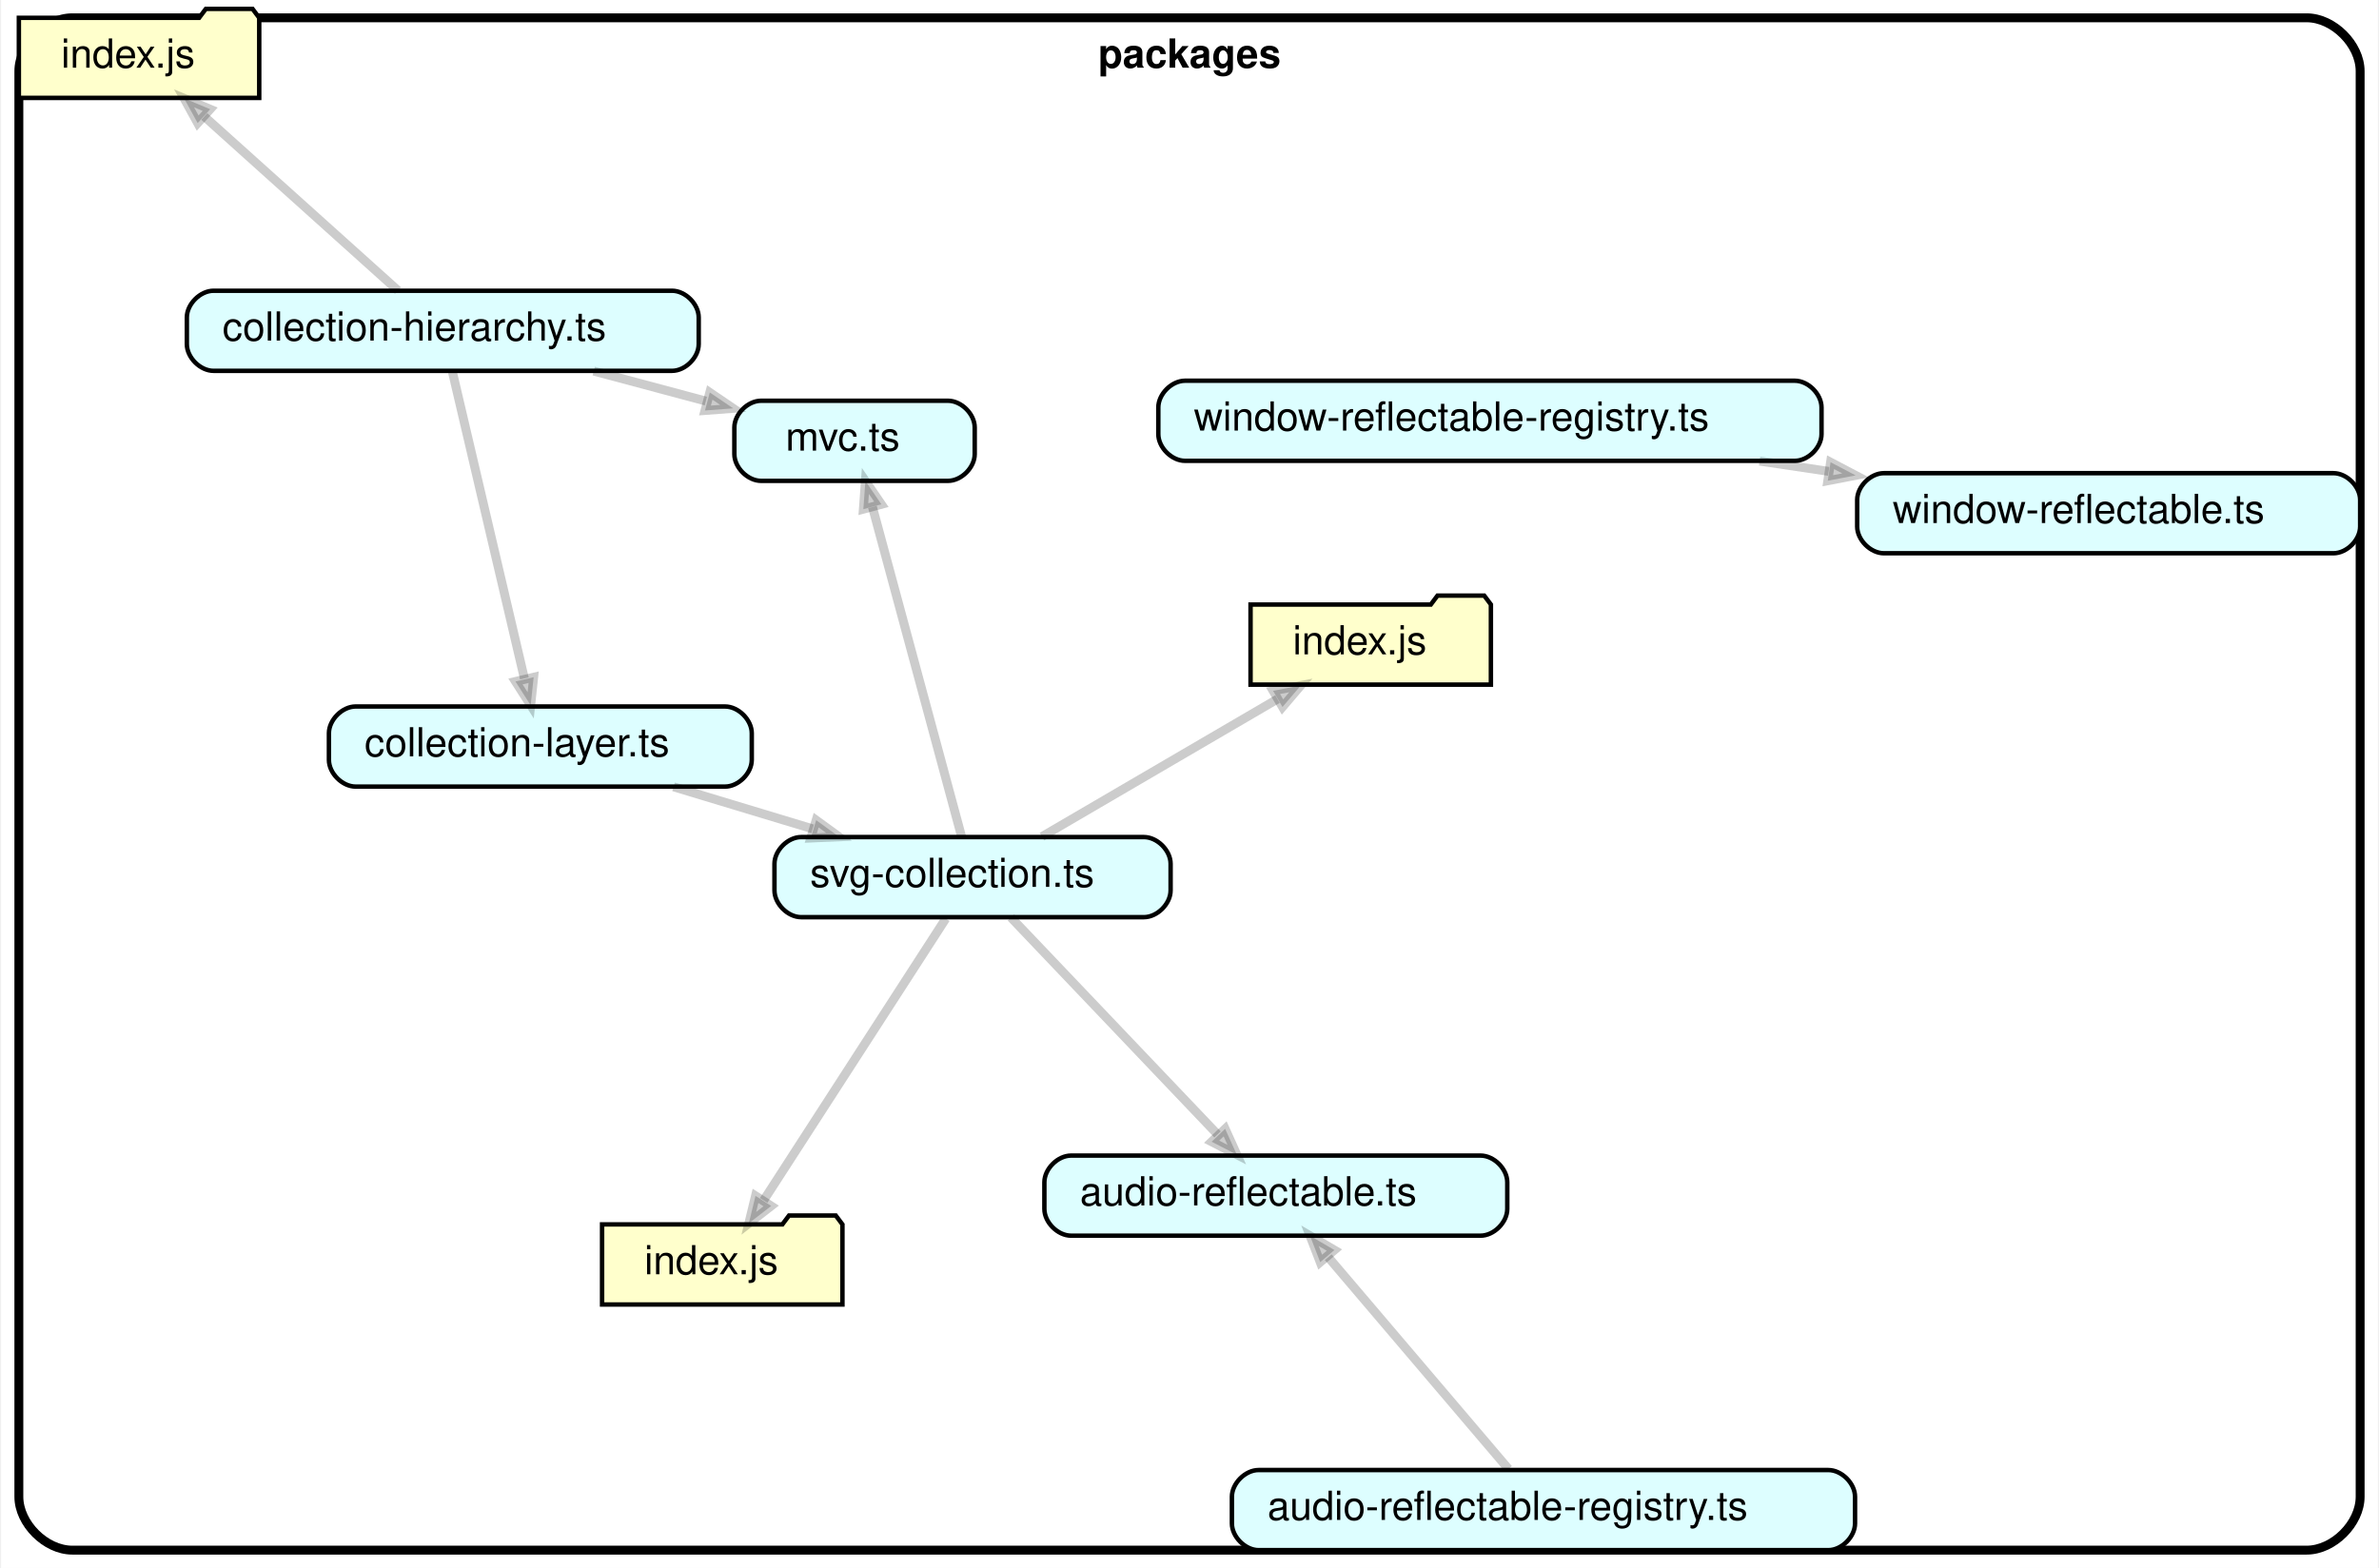
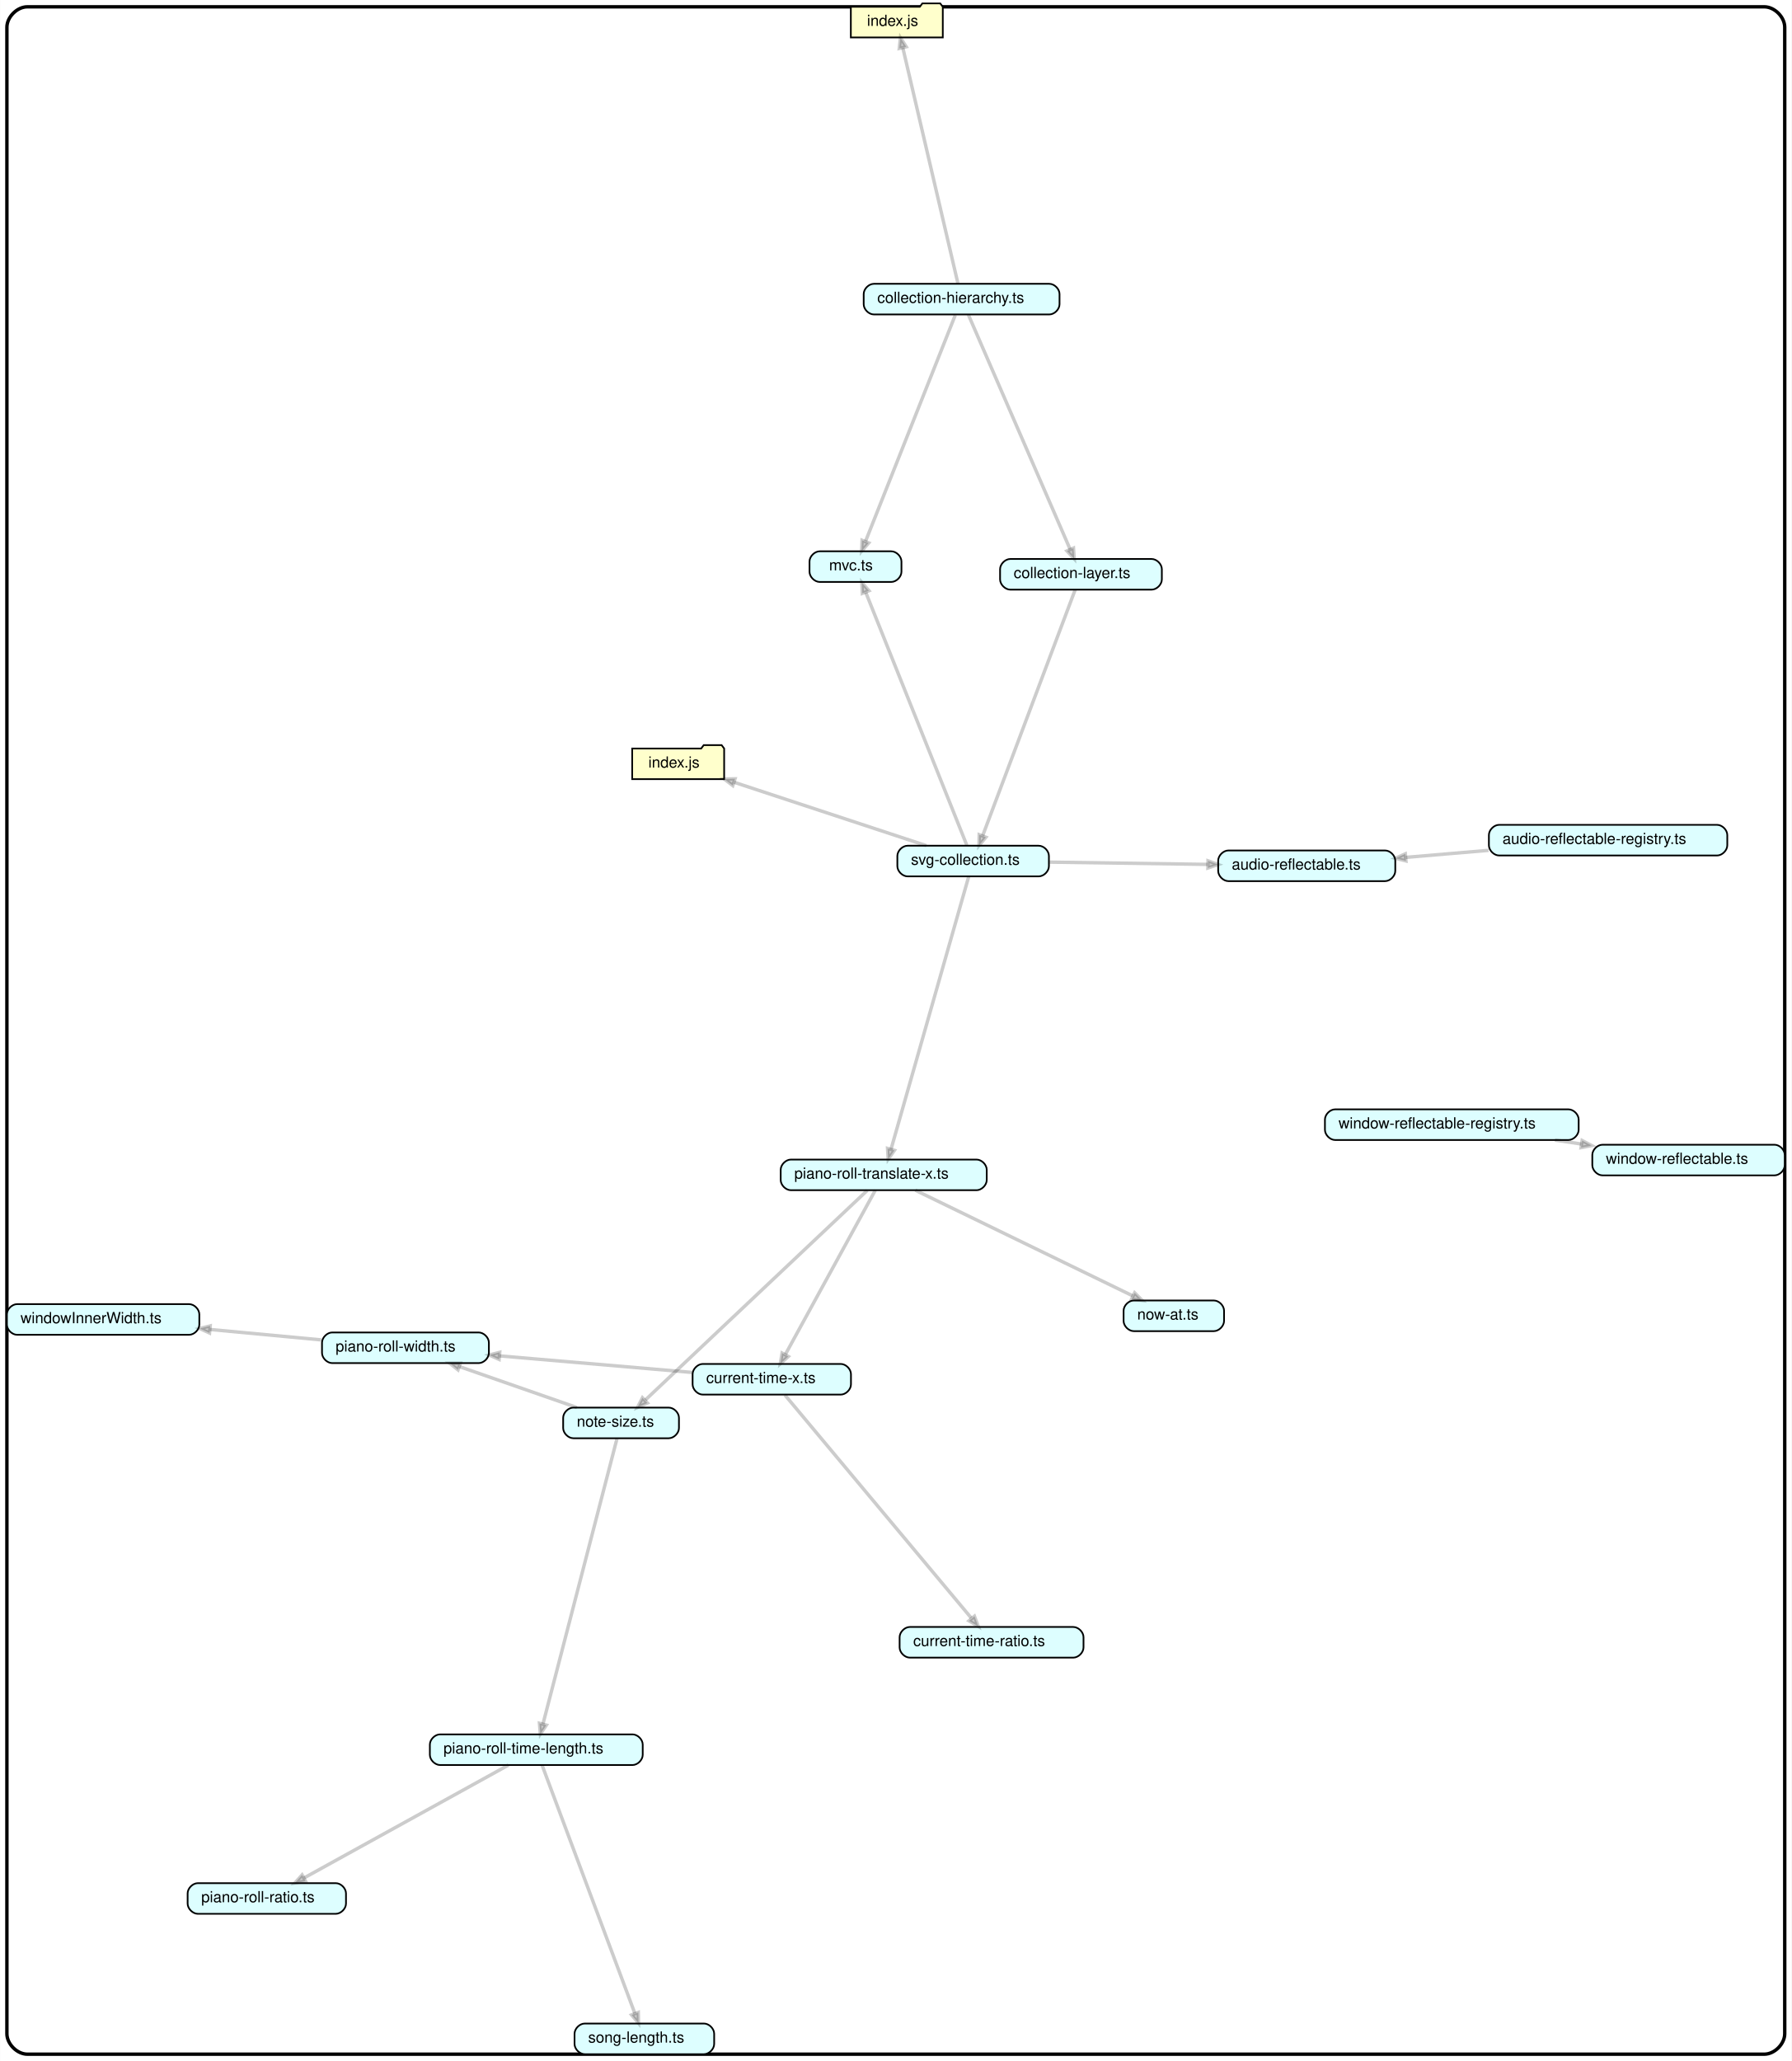
- <svg xmlns="http://www.w3.org/2000/svg" xmlns:xlink="http://www.w3.org/1999/xlink" width="534pt" height="352pt" viewBox="0.00 0.00 534.01 352.32">
-   <g id="graph0" class="graph" transform="scale(1 1) rotate(0) translate(4 348.32)">
-     <polygon fill="white" stroke="transparent" points="-4,4 -4,-348.32 530.01,-348.32 530.01,4 -4,4" />
+ <svg xmlns="http://www.w3.org/2000/svg" xmlns:xlink="http://www.w3.org/1999/xlink" width="1052pt" height="1210pt" viewBox="0.00 0.00 1052.01 1210.13">
+   <g id="graph0" class="graph" transform="scale(1 1) rotate(0) translate(4 1206.13)">
+     <polygon fill="white" stroke="transparent" points="-4,4 -4,-1206.13 1048.01,-1206.13 1048.01,4 -4,4" />
    <g id="clust1" class="cluster">
-       <path fill="#ffffff" stroke="black" stroke-width="2" d="M12,0C12,0 514.01,0 514.01,0 520.01,0 526.01,-6 526.01,-12 526.01,-12 526.01,-332.32 526.01,-332.32 526.01,-338.32 520.01,-344.32 514.01,-344.32 514.01,-344.32 12,-344.32 12,-344.32 6,-344.32 0,-338.32 0,-332.32 0,-332.32 0,-12 0,-12 0,-6 6,0 12,0" />
-       <text text-anchor="middle" x="263.01" y="-333.12" font-family="Helvetica,sans-Serif" font-weight="bold" font-size="9.00">packages</text>
+       <path fill="#ffffff" stroke="black" stroke-width="2" d="M12,0C12,0 1032.01,0 1032.01,0 1038.01,0 1044.01,-6 1044.01,-12 1044.01,-12 1044.01,-1190.13 1044.01,-1190.13 1044.01,-1196.13 1038.01,-1202.13 1032.01,-1202.13 1032.01,-1202.13 12,-1202.13 12,-1202.13 6,-1202.13 0,-1196.13 0,-1190.13 0,-1190.13 0,-12 0,-12 0,-6 6,0 12,0" />
+       <text text-anchor="middle" x="522.01" y="-1190.93" font-family="Helvetica,sans-Serif" font-weight="bold" font-size="9.00">packages</text>
    </g>
    <g id="node1" class="node">
      <g id="a_node1">
        <a xlink:href="packages/UI/controllers/dist/index.js" xlink:title="index.js">
-           <polygon fill="#ffffcc" stroke="black" points="54,-344.32 52.5,-346.32 42,-346.32 40.5,-344.32 0,-344.32 0,-326.32 54,-326.32 54,-344.32" />
-           <text text-anchor="start" x="9.5" y="-333.12" font-family="Helvetica,sans-Serif" font-size="9.00">index.js</text>
+           <polygon fill="#ffffcc" stroke="black" points="549.59,-1202.13 548.09,-1204.13 537.59,-1204.13 536.09,-1202.13 495.59,-1202.13 495.59,-1184.13 549.59,-1184.13 549.59,-1202.13" />
+           <text text-anchor="start" x="505.09" y="-1190.93" font-family="Helvetica,sans-Serif" font-size="9.00">index.js</text>
        </a>
      </g>
    </g>
    <g id="node2" class="node">
      <g id="a_node2">
-         <a xlink:href="packages/UI/view-parameters/dist/index.js" xlink:title="index.js">
-           <polygon fill="#ffffcc" stroke="black" points="330.72,-212.48 329.22,-214.48 318.72,-214.48 317.22,-212.48 276.72,-212.48 276.72,-194.48 330.72,-194.48 330.72,-212.48" />
-           <text text-anchor="start" x="286.22" y="-201.28" font-family="Helvetica,sans-Serif" font-size="9.00">index.js</text>
+         <a xlink:href="packages/UI/view-parameters/src/current-time-ratio.ts" xlink:title="current-time-ratio.ts">
+           <path fill="#ddfeff" stroke="black" d="M626.23,-250.84C626.23,-250.84 530.23,-250.84 530.23,-250.84 527.23,-250.84 524.23,-247.84 524.23,-244.84 524.23,-244.84 524.23,-238.84 524.23,-238.84 524.23,-235.84 527.23,-232.84 530.23,-232.84 530.23,-232.84 626.23,-232.84 626.23,-232.84 629.23,-232.84 632.23,-235.84 632.23,-238.84 632.23,-238.84 632.23,-244.84 632.23,-244.84 632.23,-247.84 629.23,-250.84 626.23,-250.84" />
+           <text text-anchor="start" x="532.23" y="-239.64" font-family="Helvetica,sans-Serif" font-size="9.00">current-time-ratio.ts</text>
        </a>
      </g>
    </g>
    <g id="node3" class="node">
      <g id="a_node3">
-         <a xlink:href="packages/UI/view/src/collection-hierarchy.ts" xlink:title="collection-hierarchy.ts">
-           <path fill="#ddfeff" stroke="black" d="M146.74,-282.99C146.74,-282.99 43.74,-282.99 43.74,-282.99 40.74,-282.99 37.74,-279.99 37.74,-276.99 37.74,-276.99 37.74,-270.99 37.74,-270.99 37.74,-267.99 40.74,-264.99 43.74,-264.99 43.74,-264.99 146.74,-264.99 146.74,-264.99 149.74,-264.99 152.74,-267.99 152.74,-270.99 152.74,-270.99 152.74,-276.99 152.74,-276.99 152.74,-279.99 149.74,-282.99 146.74,-282.99" />
-           <text text-anchor="start" x="45.74" y="-271.79" font-family="Helvetica,sans-Serif" font-size="9.00">collection-hierarchy.ts</text>
-         </a>
-       </g>
-     </g>
-     <g id="edge3" class="edge">
-       <path fill="none" stroke="#000000" stroke-width="2" stroke-opacity="0.2" d="M85.17,-283.04C73.68,-293.36 54.78,-310.35 41.66,-322.14" />
-       <polygon fill="#000000" fill-opacity="0.2" stroke="#000000" stroke-width="2" stroke-opacity="0.2" points="40.17,-320.66 37.11,-326.23 42.98,-323.78 40.17,-320.66" />
+         <a xlink:href="packages/UI/view-parameters/src/current-time-x.ts" xlink:title="current-time-x.ts">
+           <path fill="#ddfeff" stroke="black" d="M489.67,-405.28C489.67,-405.28 408.67,-405.28 408.67,-405.28 405.67,-405.28 402.67,-402.28 402.67,-399.28 402.67,-399.28 402.67,-393.28 402.67,-393.28 402.67,-390.28 405.67,-387.28 408.67,-387.28 408.67,-387.28 489.67,-387.28 489.67,-387.28 492.67,-387.28 495.67,-390.28 495.67,-393.28 495.67,-393.28 495.67,-399.28 495.67,-399.28 495.67,-402.28 492.67,-405.28 489.67,-405.28" />
+           <text text-anchor="start" x="410.67" y="-394.08" font-family="Helvetica,sans-Serif" font-size="9.00">current-time-x.ts</text>
+         </a>
+       </g>
+     </g>
+     <g id="edge1" class="edge">
+       <path fill="none" stroke="#000000" stroke-width="2" stroke-opacity="0.2" d="M456.85,-387.08C478.5,-361.17 540.1,-287.47 566.25,-256.18" />
+       <polygon fill="#000000" fill-opacity="0.2" stroke="#000000" stroke-width="2" stroke-opacity="0.2" points="568.18,-257.14 570.42,-251.19 564.96,-254.45 568.18,-257.14" />
    </g>
    <g id="node4" class="node">
      <g id="a_node4">
-         <a xlink:href="packages/UI/view/src/collection-layer.ts" xlink:title="collection-layer.ts">
-           <path fill="#ddfeff" stroke="black" d="M158.66,-189.57C158.66,-189.57 75.66,-189.57 75.66,-189.57 72.66,-189.57 69.66,-186.57 69.66,-183.57 69.66,-183.57 69.66,-177.57 69.66,-177.57 69.66,-174.57 72.66,-171.57 75.66,-171.57 75.66,-171.57 158.66,-171.57 158.66,-171.57 161.66,-171.57 164.66,-174.57 164.66,-177.57 164.66,-177.57 164.66,-183.57 164.66,-183.57 164.66,-186.57 161.66,-189.57 158.66,-189.57" />
-           <text text-anchor="start" x="77.66" y="-178.37" font-family="Helvetica,sans-Serif" font-size="9.00">collection-layer.ts</text>
-         </a>
-       </g>
-     </g>
-     <g id="edge1" class="edge">
-       <path fill="none" stroke="#000000" stroke-width="2" stroke-opacity="0.2" d="M97.42,-264.69C101.2,-248.6 108.98,-215.43 113.57,-195.89" />
-       <polygon fill="#000000" fill-opacity="0.2" stroke="#000000" stroke-width="2" stroke-opacity="0.2" points="115.66,-196.15 114.99,-189.83 111.57,-195.19 115.66,-196.15" />
+         <a xlink:href="packages/UI/view-parameters/src/piano-roll/piano-roll-width.ts" xlink:title="piano-roll-width.ts">
+           <path fill="#ddfeff" stroke="black" d="M277.04,-423.77C277.04,-423.77 191.04,-423.77 191.04,-423.77 188.04,-423.77 185.04,-420.77 185.04,-417.77 185.04,-417.77 185.04,-411.77 185.04,-411.77 185.04,-408.77 188.04,-405.77 191.04,-405.77 191.04,-405.77 277.04,-405.77 277.04,-405.77 280.04,-405.77 283.04,-408.77 283.04,-411.77 283.04,-411.77 283.04,-417.77 283.04,-417.77 283.04,-420.77 280.04,-423.77 277.04,-423.77" />
+           <text text-anchor="start" x="193.04" y="-412.57" font-family="Helvetica,sans-Serif" font-size="9.00">piano-roll-width.ts</text>
+         </a>
+       </g>
+     </g>
+     <g id="edge2" class="edge">
+       <path fill="none" stroke="#000000" stroke-width="2" stroke-opacity="0.2" d="M402.49,-400.29C369.19,-403.15 324.3,-407.01 289.23,-410.02" />
+       <polygon fill="#000000" fill-opacity="0.2" stroke="#000000" stroke-width="2" stroke-opacity="0.2" points="289.04,-407.93 283.24,-410.54 289.4,-412.12 289.04,-407.93" />
+     </g>
+     <g id="node11" class="node">
+       <g id="a_node11">
+         <a xlink:href="packages/UI/view-parameters/src/piano-roll/windowInnerWidth.ts" xlink:title="windowInnerWidth.ts">
+           <path fill="#ddfeff" stroke="black" d="M107,-440.4C107,-440.4 6,-440.4 6,-440.4 3,-440.4 0,-437.4 0,-434.4 0,-434.4 0,-428.4 0,-428.4 0,-425.4 3,-422.4 6,-422.4 6,-422.4 107,-422.4 107,-422.4 110,-422.4 113,-425.4 113,-428.4 113,-428.4 113,-434.4 113,-434.4 113,-437.4 110,-440.4 107,-440.4" />
+           <text text-anchor="start" x="8" y="-429.2" font-family="Helvetica,sans-Serif" font-size="9.00">windowInnerWidth.ts</text>
+         </a>
+       </g>
+     </g>
+     <g id="edge10" class="edge">
+       <path fill="none" stroke="#000000" stroke-width="2" stroke-opacity="0.2" d="M184.58,-419.4C164.33,-421.3 140.65,-423.52 119.19,-425.53" />
+       <polygon fill="#000000" fill-opacity="0.2" stroke="#000000" stroke-width="2" stroke-opacity="0.2" points="118.99,-423.44 113.21,-426.09 119.38,-427.62 118.99,-423.44" />
    </g>
    <g id="node5" class="node">
      <g id="a_node5">
-         <a xlink:href="packages/UI/view/src/mvc.ts" xlink:title="mvc.ts">
-           <path fill="#ddfeff" stroke="black" d="M208.75,-258.27C208.75,-258.27 166.75,-258.27 166.75,-258.27 163.75,-258.27 160.75,-255.27 160.75,-252.27 160.75,-252.27 160.75,-246.27 160.75,-246.27 160.75,-243.27 163.75,-240.27 166.75,-240.27 166.75,-240.27 208.75,-240.27 208.75,-240.27 211.75,-240.27 214.75,-243.27 214.75,-246.27 214.75,-246.27 214.75,-252.27 214.75,-252.27 214.75,-255.27 211.75,-258.27 208.75,-258.27" />
-           <text text-anchor="start" x="172.25" y="-247.07" font-family="Helvetica,sans-Serif" font-size="9.00">mvc.ts</text>
-         </a>
-       </g>
-     </g>
-     <g id="edge2" class="edge">
-       <path fill="none" stroke="#000000" stroke-width="2" stroke-opacity="0.2" d="M129.16,-264.93C137.38,-262.73 146.16,-260.38 154.35,-258.2" />
-       <polygon fill="#000000" fill-opacity="0.2" stroke="#000000" stroke-width="2" stroke-opacity="0.2" points="155.23,-260.13 160.49,-256.56 154.15,-256.08 155.23,-260.13" />
+         <a xlink:href="packages/UI/view-parameters/src/note-size.ts" xlink:title="note-size.ts">
+           <path fill="#ddfeff" stroke="black" d="M388.66,-379.65C388.66,-379.65 332.66,-379.65 332.66,-379.65 329.66,-379.65 326.66,-376.65 326.66,-373.65 326.66,-373.65 326.66,-367.65 326.66,-367.65 326.66,-364.65 329.66,-361.65 332.66,-361.65 332.66,-361.65 388.66,-361.65 388.66,-361.65 391.66,-361.65 394.66,-364.65 394.66,-367.65 394.66,-367.65 394.66,-373.65 394.66,-373.65 394.66,-376.65 391.66,-379.65 388.66,-379.65" />
+           <text text-anchor="start" x="334.66" y="-368.45" font-family="Helvetica,sans-Serif" font-size="9.00">note-size.ts</text>
+         </a>
+       </g>
+     </g>
+     <g id="edge4" class="edge">
+       <path fill="none" stroke="#000000" stroke-width="2" stroke-opacity="0.2" d="M334.73,-379.69C314.76,-386.65 287.05,-396.3 265.76,-403.72" />
+       <polygon fill="#000000" fill-opacity="0.2" stroke="#000000" stroke-width="2" stroke-opacity="0.2" points="264.91,-401.79 259.93,-405.75 266.29,-405.76 264.91,-401.79" />
    </g>
    <g id="node6" class="node">
      <g id="a_node6">
-         <a xlink:href="packages/UI/view/src/svg-collection.ts" xlink:title="svg-collection.ts">
-           <path fill="#ddfeff" stroke="black" d="M252.76,-160.23C252.76,-160.23 175.76,-160.23 175.76,-160.23 172.76,-160.23 169.76,-157.23 169.76,-154.23 169.76,-154.23 169.76,-148.23 169.76,-148.23 169.76,-145.23 172.76,-142.23 175.76,-142.23 175.76,-142.23 252.76,-142.23 252.76,-142.23 255.76,-142.23 258.76,-145.23 258.76,-148.23 258.76,-148.23 258.76,-154.23 258.76,-154.23 258.76,-157.23 255.76,-160.23 252.76,-160.23" />
-           <text text-anchor="start" x="177.76" y="-149.03" font-family="Helvetica,sans-Serif" font-size="9.00">svg-collection.ts</text>
-         </a>
-       </g>
-     </g>
-     <g id="edge4" class="edge">
-       <path fill="none" stroke="#000000" stroke-width="2" stroke-opacity="0.2" d="M147.09,-171.52C156.96,-168.54 168.05,-165.19 178.33,-162.08" />
-       <polygon fill="#000000" fill-opacity="0.2" stroke="#000000" stroke-width="2" stroke-opacity="0.2" points="179.13,-164.03 184.27,-160.29 177.92,-160.01 179.13,-164.03" />
-     </g>
-     <g id="edge10" class="edge">
-       <path fill="none" stroke="#000000" stroke-width="2" stroke-opacity="0.2" d="M229.85,-160.33C244.51,-168.89 266.57,-181.78 282.77,-191.24" />
-       <polygon fill="#000000" fill-opacity="0.2" stroke="#000000" stroke-width="2" stroke-opacity="0.2" points="281.78,-193.09 288.02,-194.3 283.9,-189.46 281.78,-193.09" />
-     </g>
-     <g id="edge7" class="edge">
-       <path fill="none" stroke="#000000" stroke-width="2" stroke-opacity="0.2" d="M211.82,-160.27C207.24,-177.2 197.34,-213.8 191.77,-234.41" />
-       <polygon fill="#000000" fill-opacity="0.2" stroke="#000000" stroke-width="2" stroke-opacity="0.2" points="189.73,-233.91 190.19,-240.25 193.78,-235 189.73,-233.91" />
+         <a xlink:href="packages/UI/view-parameters/src/piano-roll/piano-roll-time-length.ts" xlink:title="piano-roll-time-length.ts">
+           <path fill="#ddfeff" stroke="black" d="M367.38,-187.78C367.38,-187.78 254.38,-187.78 254.38,-187.78 251.38,-187.78 248.38,-184.78 248.38,-181.78 248.38,-181.78 248.38,-175.78 248.38,-175.78 248.38,-172.78 251.38,-169.78 254.38,-169.78 254.38,-169.78 367.38,-169.78 367.38,-169.78 370.38,-169.78 373.38,-172.78 373.38,-175.78 373.38,-175.78 373.38,-181.78 373.38,-181.78 373.38,-184.78 370.38,-187.78 367.38,-187.78" />
+           <text text-anchor="start" x="256.38" y="-176.58" font-family="Helvetica,sans-Serif" font-size="9.00">piano-roll-time-length.ts</text>
+         </a>
+       </g>
+     </g>
+     <g id="edge3" class="edge">
+       <path fill="none" stroke="#000000" stroke-width="2" stroke-opacity="0.2" d="M358.26,-361.4C350.29,-330.69 324.67,-231.94 314.81,-193.91" />
+       <polygon fill="#000000" fill-opacity="0.2" stroke="#000000" stroke-width="2" stroke-opacity="0.2" points="316.8,-193.22 313.26,-187.94 312.74,-194.28 316.8,-193.22" />
+     </g>
+     <g id="node9" class="node">
+       <g id="a_node9">
+         <a xlink:href="packages/UI/view-parameters/src/piano-roll/piano-roll-ratio.ts" xlink:title="piano-roll-ratio.ts">
+           <path fill="#ddfeff" stroke="black" d="M193.13,-100.42C193.13,-100.42 112.13,-100.42 112.13,-100.42 109.13,-100.42 106.13,-97.42 106.13,-94.42 106.13,-94.42 106.13,-88.42 106.13,-88.42 106.13,-85.42 109.13,-82.42 112.13,-82.42 112.13,-82.42 193.13,-82.42 193.13,-82.42 196.13,-82.42 199.13,-85.42 199.13,-88.42 199.13,-88.42 199.13,-94.42 199.13,-94.42 199.13,-97.42 196.13,-100.42 193.13,-100.42" />
+           <text text-anchor="start" x="114.13" y="-89.22" font-family="Helvetica,sans-Serif" font-size="9.00">piano-roll-ratio.ts</text>
+         </a>
+       </g>
+     </g>
+     <g id="edge9" class="edge">
+       <path fill="none" stroke="#000000" stroke-width="2" stroke-opacity="0.2" d="M294.54,-169.76C265.88,-153.94 206.52,-121.17 174.41,-103.44" />
+       <polygon fill="#000000" fill-opacity="0.2" stroke="#000000" stroke-width="2" stroke-opacity="0.2" points="175.38,-101.58 169.12,-100.52 173.35,-105.26 175.38,-101.58" />
+     </g>
+     <g id="node10" class="node">
+       <g id="a_node10">
+         <a xlink:href="packages/UI/view-parameters/src/song-length.ts" xlink:title="song-length.ts">
+           <path fill="#ddfeff" stroke="black" d="M409.34,-18C409.34,-18 339.34,-18 339.34,-18 336.34,-18 333.34,-15 333.34,-12 333.34,-12 333.34,-6 333.34,-6 333.34,-3 336.34,0 339.34,0 339.34,0 409.34,0 409.34,0 412.34,0 415.34,-3 415.34,-6 415.34,-6 415.34,-12 415.34,-12 415.34,-15 412.34,-18 409.34,-18" />
+           <text text-anchor="start" x="341.34" y="-6.8" font-family="Helvetica,sans-Serif" font-size="9.00">song-length.ts</text>
+         </a>
+       </g>
+     </g>
+     <g id="edge8" class="edge">
+       <path fill="none" stroke="#000000" stroke-width="2" stroke-opacity="0.2" d="M314.3,-169.65C324.67,-141.9 355.9,-58.34 368.74,-23.99" />
+       <polygon fill="#000000" fill-opacity="0.2" stroke="#000000" stroke-width="2" stroke-opacity="0.2" points="370.78,-24.53 370.91,-18.17 366.84,-23.06 370.78,-24.53" />
+     </g>
+     <g id="node7" class="node">
+       <g id="a_node7">
+         <a xlink:href="packages/UI/view-parameters/src/now-at.ts" xlink:title="now-at.ts">
+           <path fill="#ddfeff" stroke="black" d="M708.76,-442.54C708.76,-442.54 661.76,-442.54 661.76,-442.54 658.76,-442.54 655.76,-439.54 655.76,-436.54 655.76,-436.54 655.76,-430.54 655.76,-430.54 655.76,-427.54 658.76,-424.54 661.76,-424.54 661.76,-424.54 708.76,-424.54 708.76,-424.54 711.76,-424.54 714.76,-427.54 714.76,-430.54 714.76,-430.54 714.76,-436.54 714.76,-436.54 714.76,-439.54 711.76,-442.54 708.76,-442.54" />
+           <text text-anchor="start" x="663.76" y="-431.34" font-family="Helvetica,sans-Serif" font-size="9.00">now-at.ts</text>
+         </a>
+       </g>
    </g>
    <g id="node8" class="node">
      <g id="a_node8">
+         <a xlink:href="packages/UI/view-parameters/src/piano-roll-translate-x.ts" xlink:title="piano-roll-translate-x.ts">
+           <path fill="#ddfeff" stroke="black" d="M569.4,-525.29C569.4,-525.29 460.4,-525.29 460.4,-525.29 457.4,-525.29 454.4,-522.29 454.4,-519.29 454.4,-519.29 454.4,-513.29 454.4,-513.29 454.4,-510.29 457.4,-507.29 460.4,-507.29 460.4,-507.29 569.4,-507.29 569.4,-507.29 572.4,-507.29 575.4,-510.29 575.4,-513.29 575.4,-513.29 575.4,-519.29 575.4,-519.29 575.4,-522.29 572.4,-525.29 569.4,-525.29" />
+           <text text-anchor="start" x="462.4" y="-514.09" font-family="Helvetica,sans-Serif" font-size="9.00">piano-roll-translate-x.ts</text>
+         </a>
+       </g>
+     </g>
+     <g id="edge5" class="edge">
+       <path fill="none" stroke="#000000" stroke-width="2" stroke-opacity="0.2" d="M509.96,-507.27C498.68,-486.68 470.96,-436.06 457.19,-410.93" />
+       <polygon fill="#000000" fill-opacity="0.2" stroke="#000000" stroke-width="2" stroke-opacity="0.2" points="458.89,-409.66 454.17,-405.4 455.21,-411.67 458.89,-409.66" />
+     </g>
+     <g id="edge6" class="edge">
+       <path fill="none" stroke="#000000" stroke-width="2" stroke-opacity="0.2" d="M505.25,-507.18C478.96,-482.36 405.94,-413.41 374.91,-384.11" />
+       <polygon fill="#000000" fill-opacity="0.2" stroke="#000000" stroke-width="2" stroke-opacity="0.2" points="376.11,-382.35 370.3,-379.76 373.22,-385.41 376.11,-382.35" />
+     </g>
+     <g id="edge7" class="edge">
+       <path fill="none" stroke="#000000" stroke-width="2" stroke-opacity="0.2" d="M533.46,-507.28C564.44,-492.23 626.67,-462 661.05,-445.3" />
+       <polygon fill="#000000" fill-opacity="0.2" stroke="#000000" stroke-width="2" stroke-opacity="0.2" points="662.25,-447.05 666.73,-442.54 660.42,-443.27 662.25,-447.05" />
+     </g>
+     <g id="node12" class="node">
+       <g id="a_node12">
+         <a xlink:href="packages/UI/view/src/collection-hierarchy.ts" xlink:title="collection-hierarchy.ts">
+           <path fill="#ddfeff" stroke="black" d="M612.14,-1039.49C612.14,-1039.49 509.14,-1039.49 509.14,-1039.49 506.14,-1039.49 503.14,-1036.49 503.14,-1033.49 503.14,-1033.49 503.14,-1027.49 503.14,-1027.49 503.14,-1024.49 506.14,-1021.49 509.14,-1021.49 509.14,-1021.49 612.14,-1021.49 612.14,-1021.49 615.14,-1021.49 618.14,-1024.49 618.14,-1027.49 618.14,-1027.49 618.14,-1033.49 618.14,-1033.49 618.14,-1036.49 615.14,-1039.49 612.14,-1039.49" />
+           <text text-anchor="start" x="511.14" y="-1028.29" font-family="Helvetica,sans-Serif" font-size="9.00">collection-hierarchy.ts</text>
+         </a>
+       </g>
+     </g>
+     <g id="edge13" class="edge">
+       <path fill="none" stroke="#000000" stroke-width="2" stroke-opacity="0.2" d="M558.48,-1039.7C552.21,-1066.54 533.88,-1144.86 526.13,-1178.02" />
+       <polygon fill="#000000" fill-opacity="0.2" stroke="#000000" stroke-width="2" stroke-opacity="0.2" points="524.04,-1177.7 524.72,-1184.02 528.13,-1178.66 524.04,-1177.7" />
+     </g>
+     <g id="node13" class="node">
+       <g id="a_node13">
+         <a xlink:href="packages/UI/view/src/collection-layer.ts" xlink:title="collection-layer.ts">
+           <path fill="#ddfeff" stroke="black" d="M672.23,-877.92C672.23,-877.92 589.23,-877.92 589.23,-877.92 586.23,-877.92 583.23,-874.92 583.23,-871.92 583.23,-871.92 583.23,-865.92 583.23,-865.92 583.23,-862.92 586.23,-859.92 589.23,-859.92 589.23,-859.92 672.23,-859.92 672.23,-859.92 675.23,-859.92 678.23,-862.92 678.23,-865.92 678.23,-865.92 678.23,-871.92 678.23,-871.92 678.23,-874.92 675.23,-877.92 672.23,-877.92" />
+           <text text-anchor="start" x="591.23" y="-866.72" font-family="Helvetica,sans-Serif" font-size="9.00">collection-layer.ts</text>
+         </a>
+       </g>
+     </g>
+     <g id="edge11" class="edge">
+       <path fill="none" stroke="#000000" stroke-width="2" stroke-opacity="0.2" d="M564.61,-1021.34C576.22,-994.57 610.21,-916.22 624.4,-883.52" />
+       <polygon fill="#000000" fill-opacity="0.2" stroke="#000000" stroke-width="2" stroke-opacity="0.2" points="626.34,-884.31 626.8,-877.97 622.49,-882.64 626.34,-884.31" />
+     </g>
+     <g id="node14" class="node">
+       <g id="a_node14">
+         <a xlink:href="packages/UI/view/src/mvc.ts" xlink:title="mvc.ts">
+           <path fill="#ddfeff" stroke="black" d="M519.32,-882.43C519.32,-882.43 477.32,-882.43 477.32,-882.43 474.32,-882.43 471.32,-879.43 471.32,-876.43 471.32,-876.43 471.32,-870.43 471.32,-870.43 471.32,-867.43 474.32,-864.43 477.32,-864.43 477.32,-864.43 519.32,-864.43 519.32,-864.43 522.32,-864.43 525.32,-867.43 525.32,-870.43 525.32,-870.43 525.32,-876.43 525.32,-876.43 525.32,-879.43 522.32,-882.43 519.32,-882.43" />
+           <text text-anchor="start" x="482.82" y="-871.23" font-family="Helvetica,sans-Serif" font-size="9.00">mvc.ts</text>
+         </a>
+       </g>
+     </g>
+     <g id="edge12" class="edge">
+       <path fill="none" stroke="#000000" stroke-width="2" stroke-opacity="0.2" d="M556.93,-1021.14C546.51,-994.88 516.94,-920.36 504.24,-888.34" />
+       <polygon fill="#000000" fill-opacity="0.2" stroke="#000000" stroke-width="2" stroke-opacity="0.2" points="506.1,-887.34 501.93,-882.53 502.19,-888.89 506.1,-887.34" />
+     </g>
+     <g id="node15" class="node">
+       <g id="a_node15">
+         <a xlink:href="packages/UI/view/src/svg-collection.ts" xlink:title="svg-collection.ts">
+           <path fill="#ddfeff" stroke="black" d="M605.91,-709.56C605.91,-709.56 528.91,-709.56 528.91,-709.56 525.91,-709.56 522.91,-706.56 522.91,-703.56 522.91,-703.56 522.91,-697.56 522.91,-697.56 522.91,-694.56 525.91,-691.56 528.91,-691.56 528.91,-691.56 605.91,-691.56 605.91,-691.56 608.91,-691.56 611.91,-694.56 611.91,-697.56 611.91,-697.56 611.91,-703.56 611.91,-703.56 611.91,-706.56 608.91,-709.56 605.91,-709.56" />
+           <text text-anchor="start" x="530.91" y="-698.36" font-family="Helvetica,sans-Serif" font-size="9.00">svg-collection.ts</text>
+         </a>
+       </g>
+     </g>
+     <g id="edge14" class="edge">
+       <path fill="none" stroke="#000000" stroke-width="2" stroke-opacity="0.2" d="M627.33,-859.87C616.98,-832.35 585.81,-749.48 573,-715.42" />
+       <polygon fill="#000000" fill-opacity="0.2" stroke="#000000" stroke-width="2" stroke-opacity="0.2" points="574.91,-714.53 570.83,-709.65 570.98,-716.01 574.91,-714.53" />
+     </g>
+     <g id="edge20" class="edge">
+       <path fill="none" stroke="#000000" stroke-width="2" stroke-opacity="0.2" d="M564.8,-691.42C556.35,-661.76 529.64,-568 519.17,-531.27" />
+       <polygon fill="#000000" fill-opacity="0.2" stroke="#000000" stroke-width="2" stroke-opacity="0.2" points="521.18,-530.68 517.52,-525.49 517.15,-531.83 521.18,-530.68" />
+     </g>
+     <g id="edge17" class="edge">
+       <path fill="none" stroke="#000000" stroke-width="2" stroke-opacity="0.2" d="M563.69,-709.85C552.4,-738.11 518.39,-823.19 504.42,-858.16" />
+       <polygon fill="#000000" fill-opacity="0.2" stroke="#000000" stroke-width="2" stroke-opacity="0.2" points="502.33,-857.73 502.05,-864.09 506.23,-859.29 502.33,-857.73" />
+     </g>
+     <g id="node17" class="node">
+       <g id="a_node17">
        <a xlink:href="packages/UI/view/src/reflectable/audio-reflectable.ts" xlink:title="audio-reflectable.ts">
-           <path fill="#ddfeff" stroke="black" d="M328.4,-88.66C328.4,-88.66 236.4,-88.66 236.4,-88.66 233.4,-88.66 230.4,-85.66 230.4,-82.66 230.4,-82.66 230.4,-76.66 230.4,-76.66 230.4,-73.66 233.4,-70.66 236.4,-70.66 236.4,-70.66 328.4,-70.66 328.4,-70.66 331.4,-70.66 334.4,-73.66 334.4,-76.66 334.4,-76.66 334.4,-82.66 334.4,-82.66 334.4,-85.66 331.4,-88.66 328.4,-88.66" />
-           <text text-anchor="start" x="238.4" y="-77.46" font-family="Helvetica,sans-Serif" font-size="9.00">audio-reflectable.ts</text>
-         </a>
-       </g>
-     </g>
-     <g id="edge8" class="edge">
-       <path fill="none" stroke="#000000" stroke-width="2" stroke-opacity="0.2" d="M222.89,-142.16C234.61,-129.86 255.63,-107.77 269.3,-93.42" />
-       <polygon fill="#000000" fill-opacity="0.2" stroke="#000000" stroke-width="2" stroke-opacity="0.2" points="271.01,-94.67 273.63,-88.87 267.97,-91.77 271.01,-94.67" />
-     </g>
-     <g id="node11" class="node">
-       <g id="a_node11">
+           <path fill="#ddfeff" stroke="black" d="M809.31,-706.77C809.31,-706.77 717.31,-706.77 717.31,-706.77 714.31,-706.77 711.31,-703.77 711.31,-700.77 711.31,-700.77 711.31,-694.77 711.31,-694.77 711.31,-691.77 714.31,-688.77 717.31,-688.77 717.31,-688.77 809.31,-688.77 809.31,-688.77 812.31,-688.77 815.31,-691.77 815.31,-694.77 815.31,-694.77 815.31,-700.77 815.31,-700.77 815.31,-703.77 812.31,-706.77 809.31,-706.77" />
+           <text text-anchor="start" x="719.31" y="-695.57" font-family="Helvetica,sans-Serif" font-size="9.00">audio-reflectable.ts</text>
+         </a>
+       </g>
+     </g>
+     <g id="edge18" class="edge">
+       <path fill="none" stroke="#000000" stroke-width="2" stroke-opacity="0.2" d="M612.35,-699.92C639.88,-699.52 675.4,-699.02 705.07,-698.6" />
+       <polygon fill="#000000" fill-opacity="0.2" stroke="#000000" stroke-width="2" stroke-opacity="0.2" points="705.33,-700.69 711.3,-698.51 705.27,-696.49 705.33,-700.69" />
+     </g>
+     <g id="node20" class="node">
+       <g id="a_node20">
        <a xlink:href="packages/util/time-and/dist/index.js" xlink:title="index.js">
-           <polygon fill="#ffffcc" stroke="black" points="185.03,-73.19 183.53,-75.19 173.03,-75.19 171.53,-73.19 131.03,-73.19 131.03,-55.19 185.03,-55.19 185.03,-73.19" />
-           <text text-anchor="start" x="140.53" y="-61.99" font-family="Helvetica,sans-Serif" font-size="9.00">index.js</text>
-         </a>
-       </g>
-     </g>
-     <g id="edge9" class="edge">
-       <path fill="none" stroke="#000000" stroke-width="2" stroke-opacity="0.2" d="M208.25,-141.91C198.44,-126.73 178.93,-96.54 167.33,-78.59" />
-       <polygon fill="#000000" fill-opacity="0.2" stroke="#000000" stroke-width="2" stroke-opacity="0.2" points="169.02,-77.34 164,-73.44 165.5,-79.61 169.02,-77.34" />
-     </g>
-     <g id="node7" class="node">
-       <g id="a_node7">
+           <polygon fill="#ffffcc" stroke="black" points="421.2,-766.64 419.7,-768.64 409.2,-768.64 407.7,-766.64 367.2,-766.64 367.2,-748.64 421.2,-748.64 421.2,-766.64" />
+           <text text-anchor="start" x="376.7" y="-755.44" font-family="Helvetica,sans-Serif" font-size="9.00">index.js</text>
+         </a>
+       </g>
+     </g>
+     <g id="edge19" class="edge">
+       <path fill="none" stroke="#000000" stroke-width="2" stroke-opacity="0.2" d="M539.96,-709.6C509.34,-719.69 459.81,-736.01 427.13,-746.79" />
+       <polygon fill="#000000" fill-opacity="0.2" stroke="#000000" stroke-width="2" stroke-opacity="0.2" points="426.27,-744.86 421.23,-748.73 427.58,-748.85 426.27,-744.86" />
+     </g>
+     <g id="node16" class="node">
+       <g id="a_node16">
        <a xlink:href="packages/UI/view/src/reflectable/audio-reflectable-registry.ts" xlink:title="audio-reflectable-registry.ts">
-           <path fill="#ddfeff" stroke="black" d="M406.53,-18C406.53,-18 278.53,-18 278.53,-18 275.53,-18 272.53,-15 272.53,-12 272.53,-12 272.53,-6 272.53,-6 272.53,-3 275.53,0 278.53,0 278.53,0 406.53,0 406.53,0 409.53,0 412.53,-3 412.53,-6 412.53,-6 412.53,-12 412.53,-12 412.53,-15 409.53,-18 406.53,-18" />
-           <text text-anchor="start" x="280.53" y="-6.8" font-family="Helvetica,sans-Serif" font-size="9.00">audio-reflectable-registry.ts</text>
-         </a>
-       </g>
-     </g>
-     <g id="edge5" class="edge">
-       <path fill="none" stroke="#000000" stroke-width="2" stroke-opacity="0.2" d="M334.67,-18.24C324.35,-30.36 306.15,-51.76 294.18,-65.82" />
-       <polygon fill="#000000" fill-opacity="0.2" stroke="#000000" stroke-width="2" stroke-opacity="0.2" points="292.37,-64.71 290.08,-70.64 295.56,-67.43 292.37,-64.71" />
-     </g>
-     <g id="node9" class="node">
-       <g id="a_node9">
+           <path fill="#ddfeff" stroke="black" d="M1004.28,-721.82C1004.28,-721.82 876.28,-721.82 876.28,-721.82 873.28,-721.82 870.28,-718.82 870.28,-715.82 870.28,-715.82 870.28,-709.82 870.28,-709.82 870.28,-706.82 873.28,-703.82 876.28,-703.82 876.28,-703.82 1004.28,-703.82 1004.28,-703.82 1007.28,-703.82 1010.28,-706.82 1010.28,-709.82 1010.28,-709.82 1010.28,-715.82 1010.28,-715.82 1010.28,-718.82 1007.28,-721.82 1004.28,-721.82" />
+           <text text-anchor="start" x="878.28" y="-710.62" font-family="Helvetica,sans-Serif" font-size="9.00">audio-reflectable-registry.ts</text>
+         </a>
+       </g>
+     </g>
+     <g id="edge15" class="edge">
+       <path fill="none" stroke="#000000" stroke-width="2" stroke-opacity="0.2" d="M870.08,-706.85C853.98,-705.48 837.04,-704.04 821.51,-702.72" />
+       <polygon fill="#000000" fill-opacity="0.2" stroke="#000000" stroke-width="2" stroke-opacity="0.2" points="821.56,-700.62 815.4,-702.2 821.2,-704.8 821.56,-700.62" />
+     </g>
+     <g id="node18" class="node">
+       <g id="a_node18">
        <a xlink:href="packages/UI/view/src/reflectable/window-reflectable-registry.ts" xlink:title="window-reflectable-registry.ts">
-           <path fill="#ddfeff" stroke="black" d="M399,-262.77C399,-262.77 262,-262.77 262,-262.77 259,-262.77 256,-259.77 256,-256.77 256,-256.77 256,-250.77 256,-250.77 256,-247.77 259,-244.77 262,-244.77 262,-244.77 399,-244.77 399,-244.77 402,-244.77 405,-247.77 405,-250.77 405,-250.77 405,-256.77 405,-256.77 405,-259.77 402,-262.77 399,-262.77" />
-           <text text-anchor="start" x="264" y="-251.57" font-family="Helvetica,sans-Serif" font-size="9.00">window-reflectable-registry.ts</text>
-         </a>
-       </g>
-     </g>
-     <g id="node10" class="node">
-       <g id="a_node10">
+           <path fill="#ddfeff" stroke="black" d="M917,-554.77C917,-554.77 780,-554.77 780,-554.77 777,-554.77 774,-551.77 774,-548.77 774,-548.77 774,-542.77 774,-542.77 774,-539.77 777,-536.77 780,-536.77 780,-536.77 917,-536.77 917,-536.77 920,-536.77 923,-539.77 923,-542.77 923,-542.77 923,-548.77 923,-548.77 923,-551.77 920,-554.77 917,-554.77" />
+           <text text-anchor="start" x="782" y="-543.57" font-family="Helvetica,sans-Serif" font-size="9.00">window-reflectable-registry.ts</text>
+         </a>
+       </g>
+     </g>
+     <g id="node19" class="node">
+       <g id="a_node19">
        <a xlink:href="packages/UI/view/src/reflectable/window-reflectable.ts" xlink:title="window-reflectable.ts">
-           <path fill="#ddfeff" stroke="black" d="M520.01,-242C520.01,-242 419.01,-242 419.01,-242 416.01,-242 413.01,-239 413.01,-236 413.01,-236 413.01,-230 413.01,-230 413.01,-227 416.01,-224 419.01,-224 419.01,-224 520.01,-224 520.01,-224 523.01,-224 526.01,-227 526.01,-230 526.01,-230 526.01,-236 526.01,-236 526.01,-239 523.01,-242 520.01,-242" />
-           <text text-anchor="start" x="421.01" y="-230.8" font-family="Helvetica,sans-Serif" font-size="9.00">window-reflectable.ts</text>
-         </a>
-       </g>
-     </g>
-     <g id="edge6" class="edge">
-       <path fill="none" stroke="#000000" stroke-width="2" stroke-opacity="0.2" d="M391.07,-244.72C396.22,-243.95 401.44,-243.17 406.61,-242.4" />
-       <polygon fill="#000000" fill-opacity="0.2" stroke="#000000" stroke-width="2" stroke-opacity="0.2" points="407.03,-244.46 412.66,-241.5 406.41,-240.3 407.03,-244.46" />
+           <path fill="#ddfeff" stroke="black" d="M1038.01,-534C1038.01,-534 937.01,-534 937.01,-534 934.01,-534 931.01,-531 931.01,-528 931.01,-528 931.01,-522 931.01,-522 931.01,-519 934.01,-516 937.01,-516 937.01,-516 1038.01,-516 1038.01,-516 1041.01,-516 1044.01,-519 1044.01,-522 1044.01,-522 1044.01,-528 1044.01,-528 1044.01,-531 1041.01,-534 1038.01,-534" />
+           <text text-anchor="start" x="939.01" y="-522.8" font-family="Helvetica,sans-Serif" font-size="9.00">window-reflectable.ts</text>
+         </a>
+       </g>
+     </g>
+     <g id="edge16" class="edge">
+       <path fill="none" stroke="#000000" stroke-width="2" stroke-opacity="0.2" d="M909.07,-536.72C914.22,-535.95 919.44,-535.17 924.61,-534.4" />
+       <polygon fill="#000000" fill-opacity="0.2" stroke="#000000" stroke-width="2" stroke-opacity="0.2" points="925.03,-536.46 930.66,-533.5 924.41,-532.3 925.03,-536.46" />
    </g>
  </g>
</svg>
